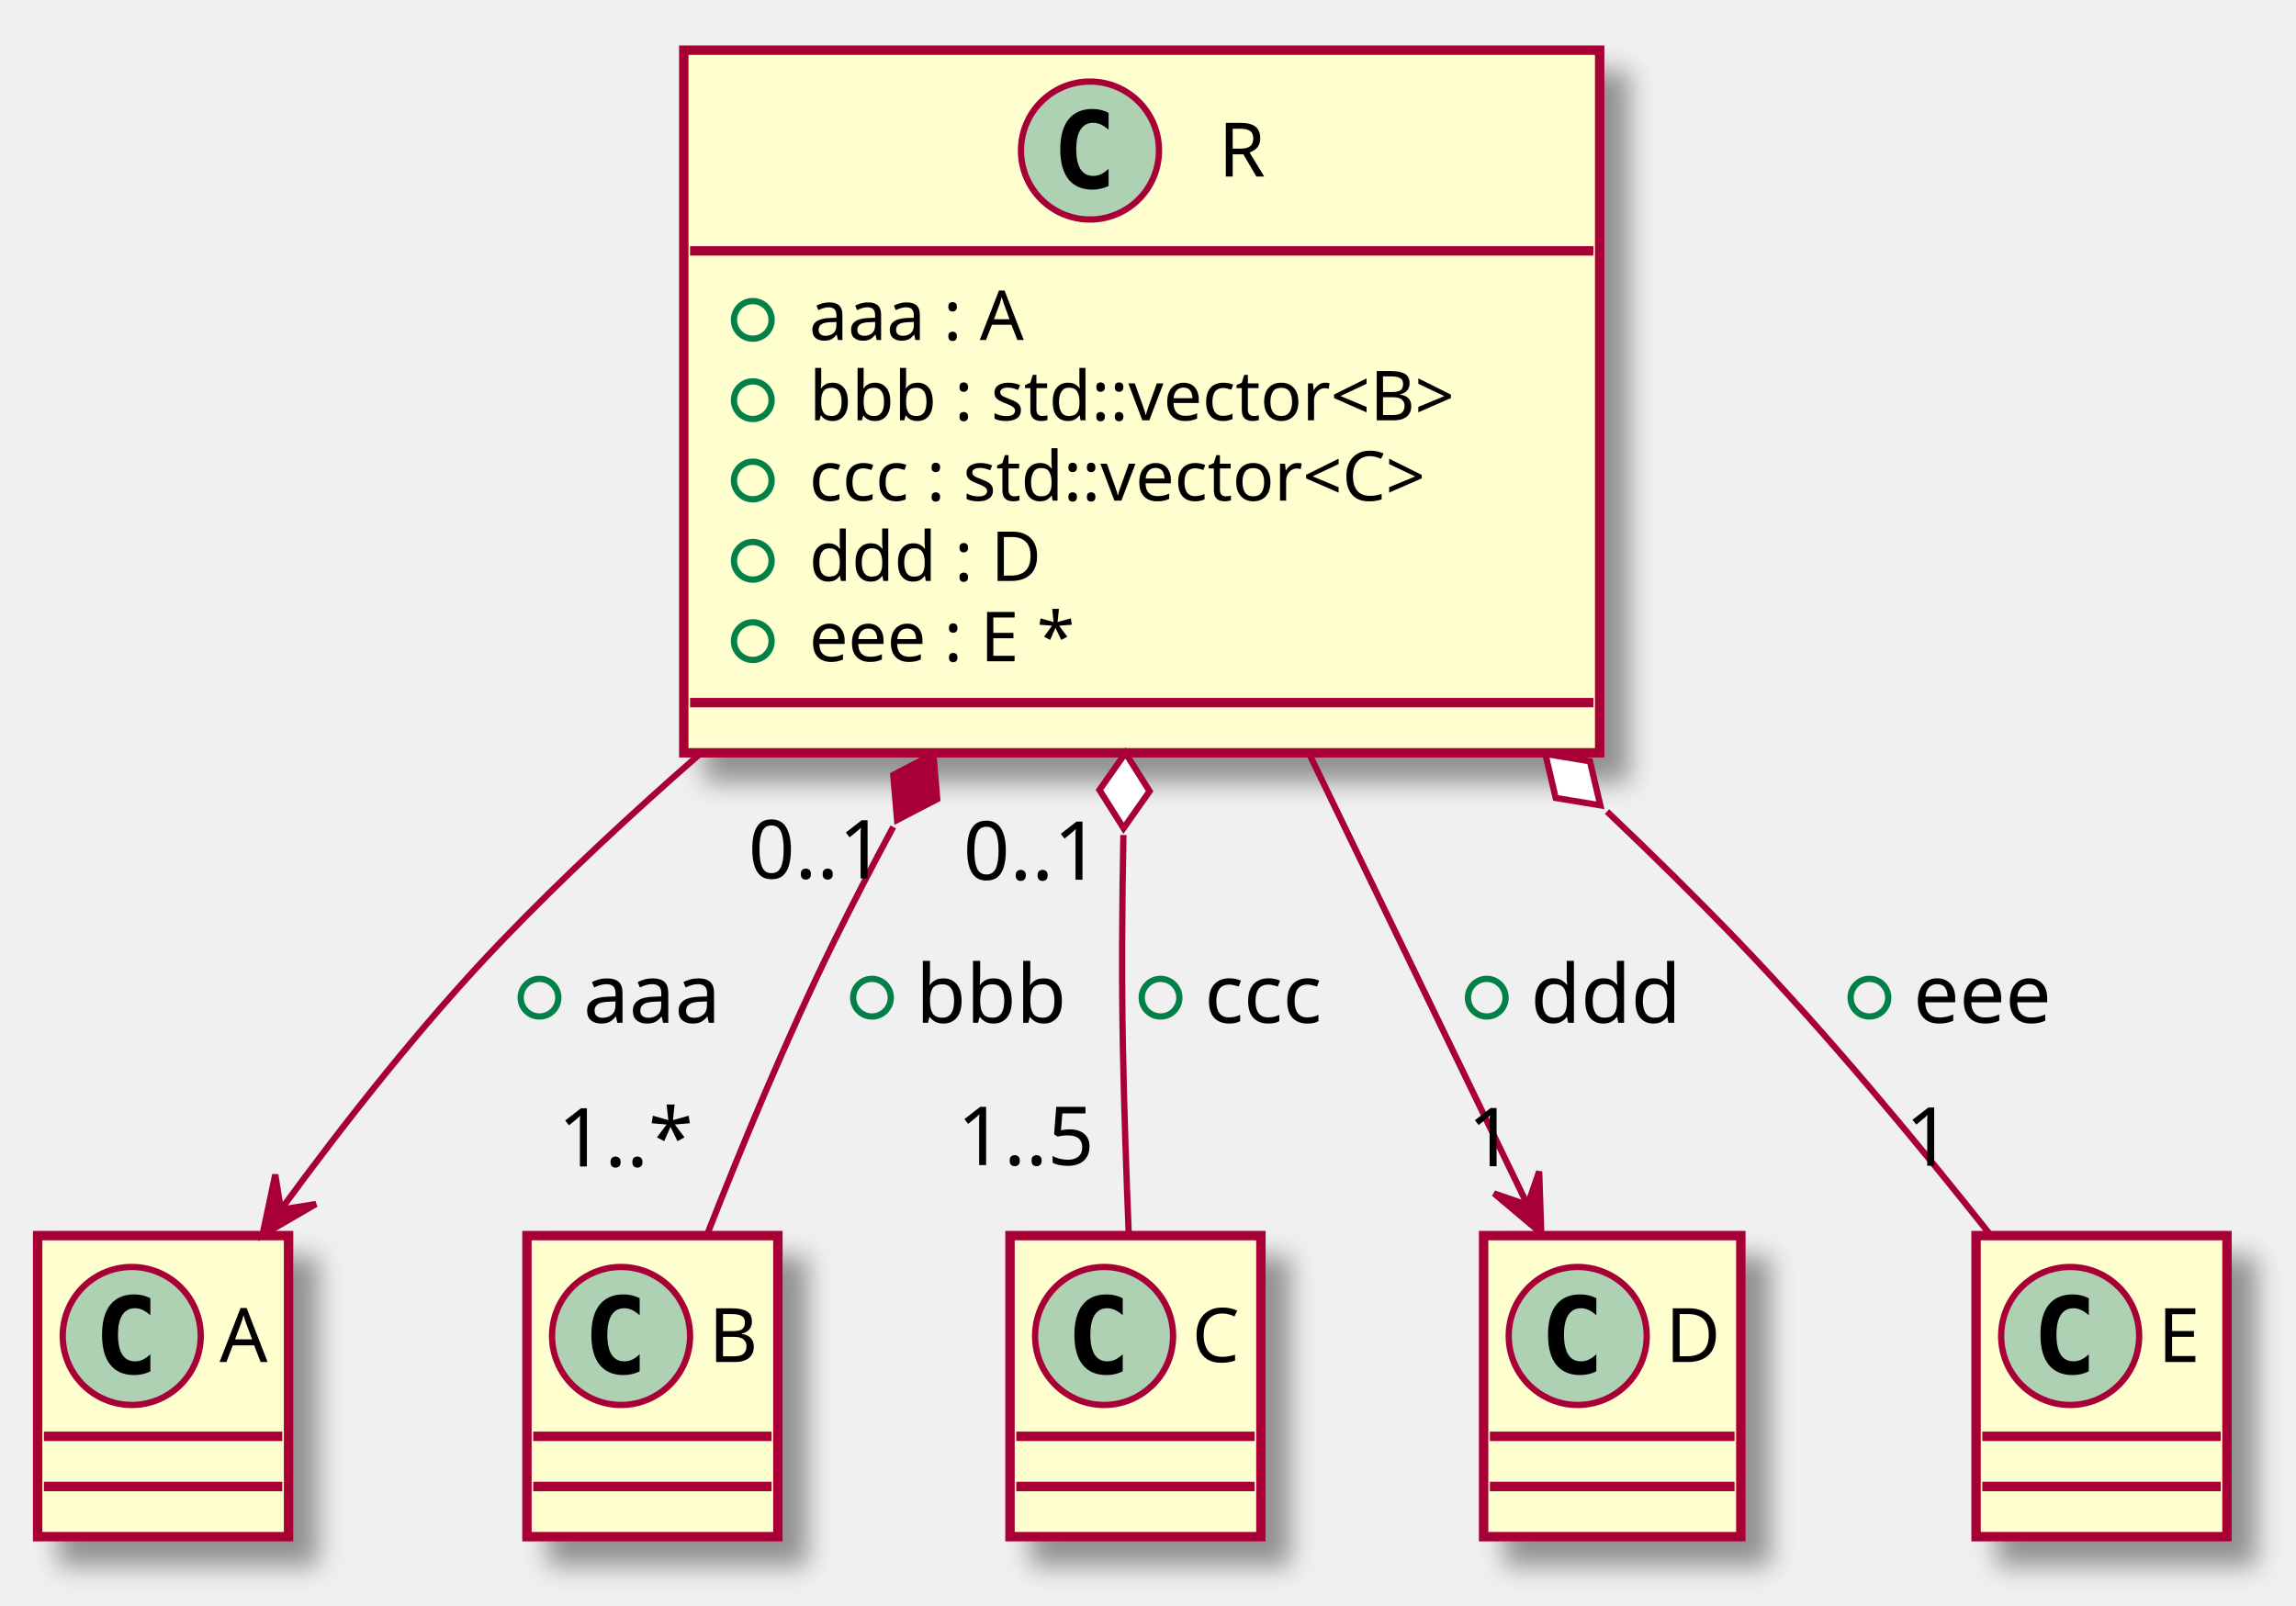
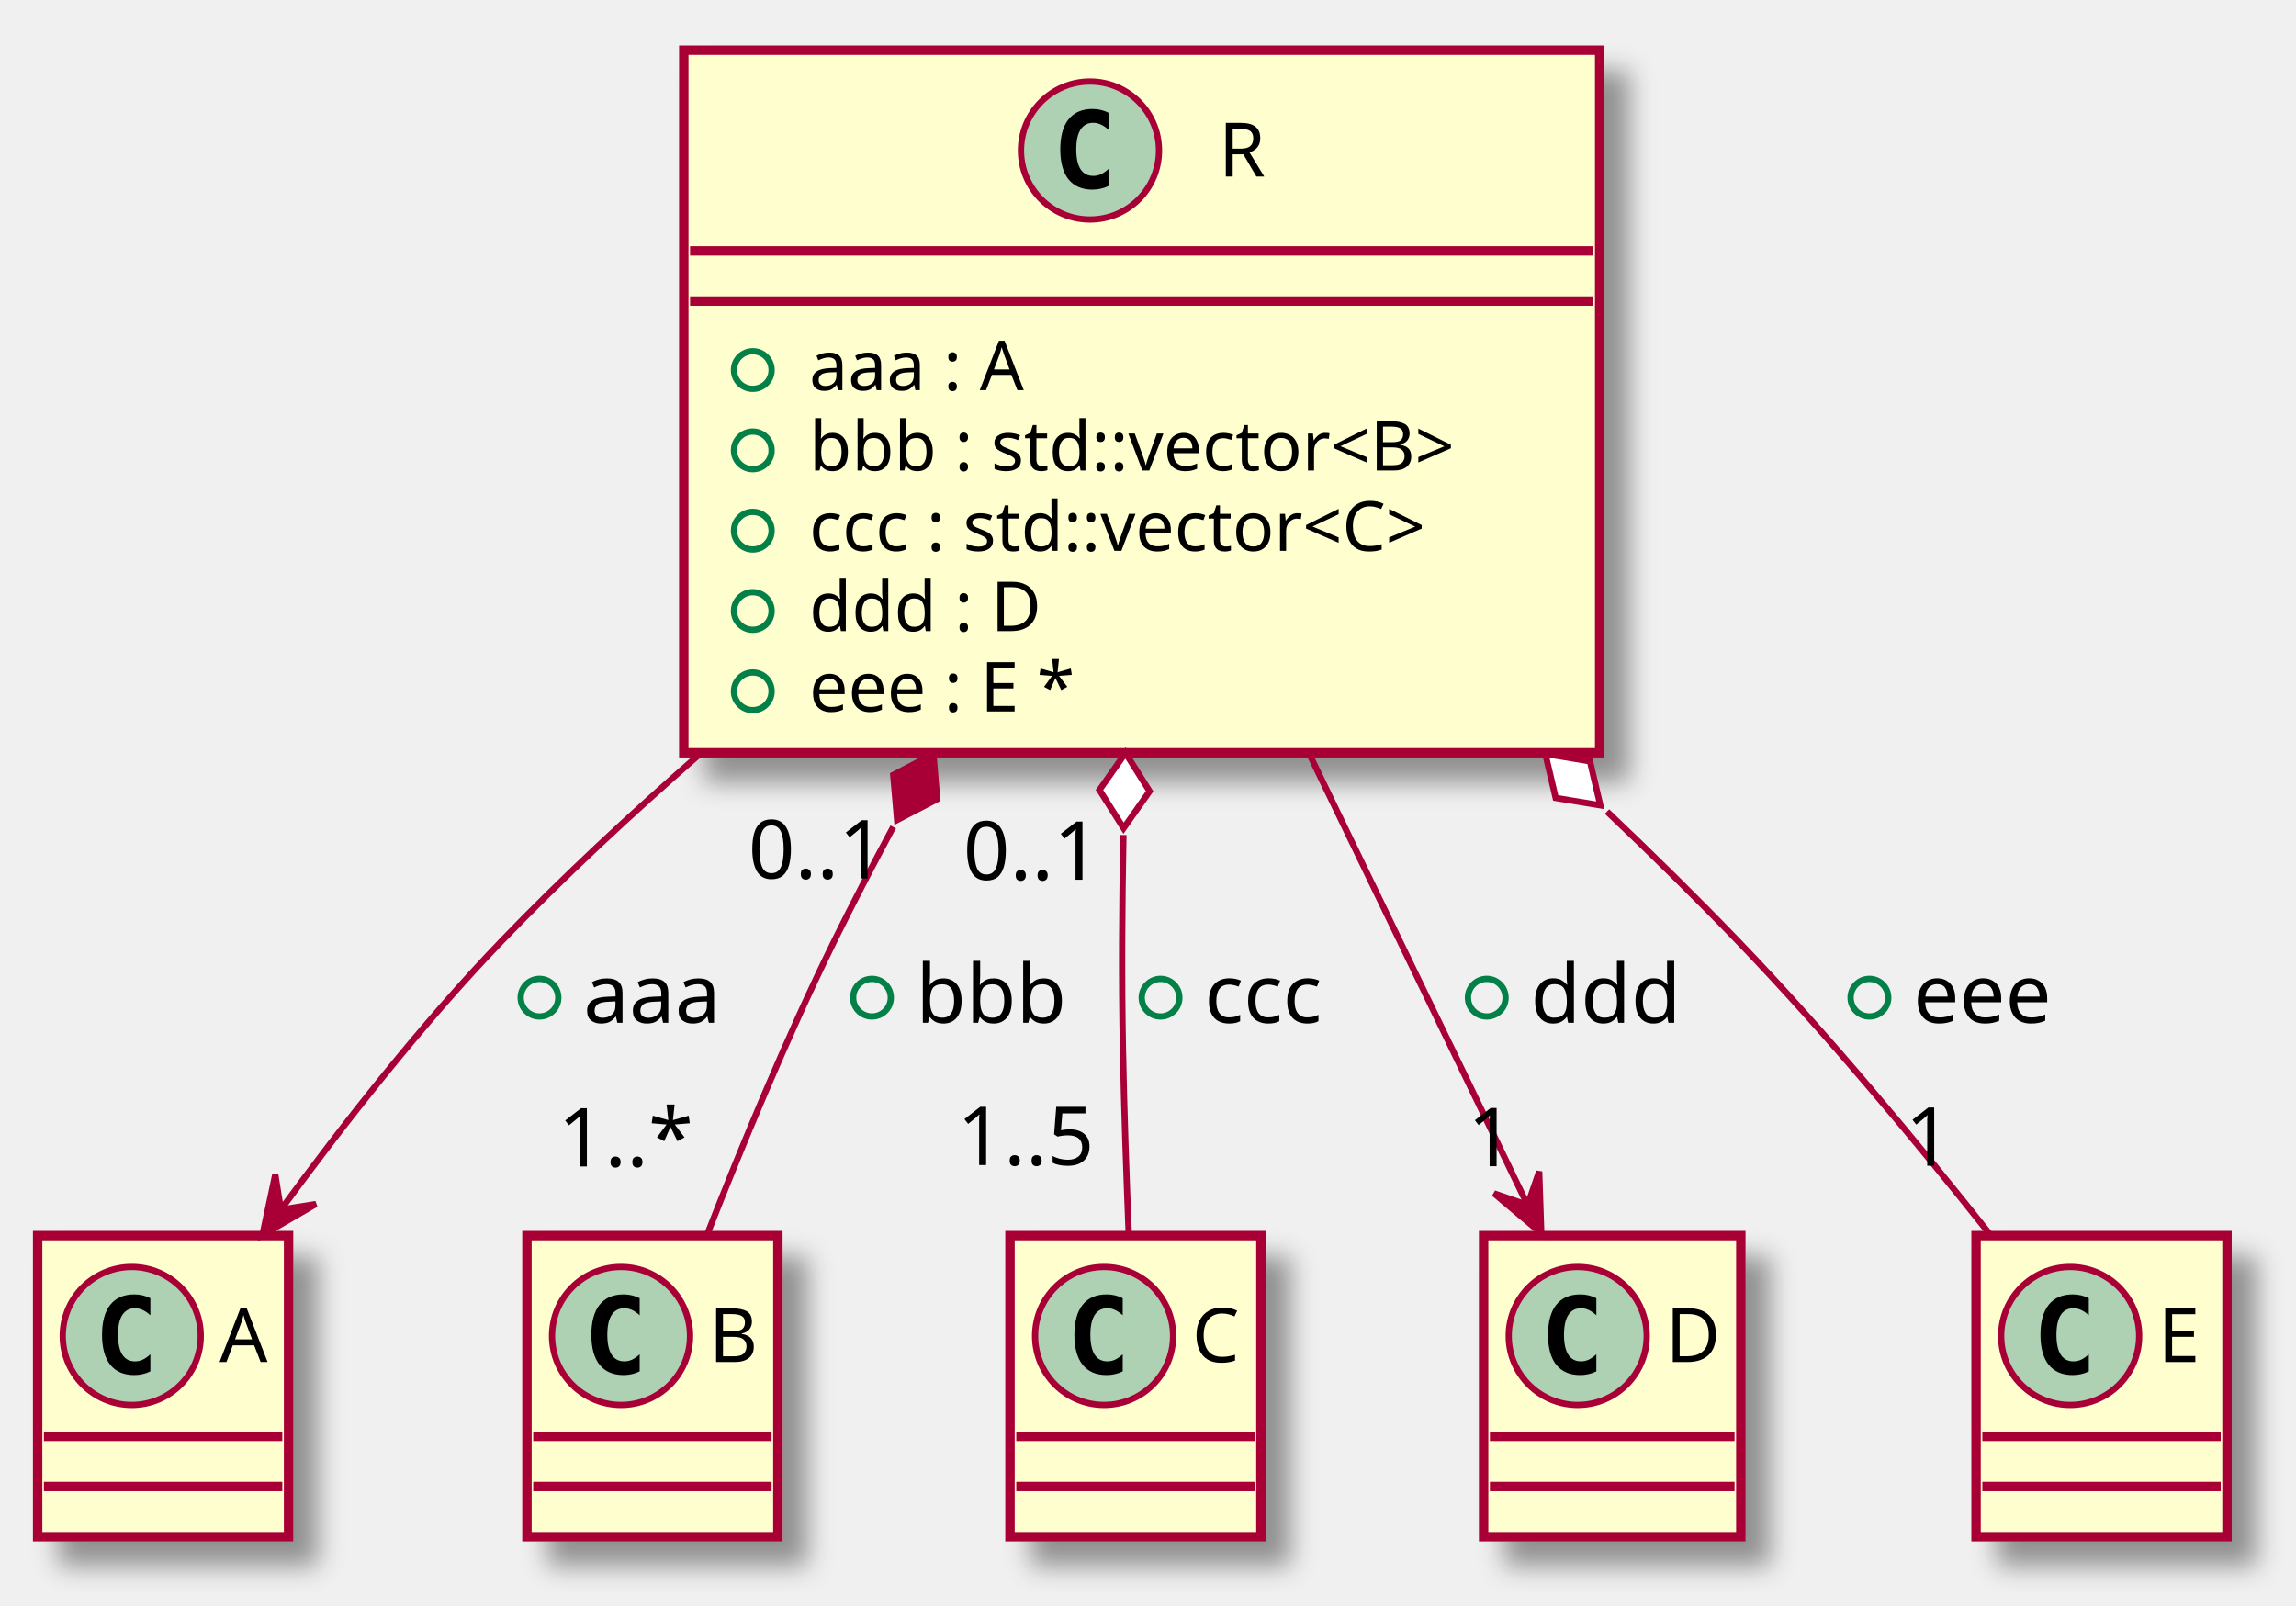
<svg xmlns="http://www.w3.org/2000/svg" xmlns:xlink="http://www.w3.org/1999/xlink" contentScriptType="application/ecmascript" contentStyleType="text/css" height="256px" preserveAspectRatio="none" style="width:366px;height:256px;" version="1.1" viewBox="0 0 366 256" width="366px" zoomAndPan="magnify">
  <defs>
-     <filter height="300%" id="fskcb4069lyd7" width="300%" x="-1" y="-1">
+     <filter height="300%" id="f1d9lcbi7k65td" width="300%" x="-1" y="-1">
      <feGaussianBlur result="blurOut" stdDeviation="2.0" />
      <feColorMatrix in="blurOut" result="blurOut2" type="matrix" values="0 0 0 0 0 0 0 0 0 0 0 0 0 0 0 0 0 0 .4 0" />
      <feOffset dx="4.0" dy="4.0" in="blurOut2" result="blurOut3" />
      <feBlend in="SourceGraphic" in2="blurOut3" mode="normal" />
    </filter>
    <style type="text/css">a:hover { text-decoration: underline; }</style>
  </defs>
  <g>
-     <a href="https://github.com/bkryza/clang-uml/blob/81c7ce71df127267f3c56571e7dd3dd3b8159f4e/tests/t00030/t00030.cc#L7" target="_top" title="A" xlink:actuate="onRequest" xlink:href="https://github.com/bkryza/clang-uml/blob/81c7ce71df127267f3c56571e7dd3dd3b8159f4e/tests/t00030/t00030.cc#L7" xlink:show="new" xlink:title="A" xlink:type="simple">
-       <rect fill="#FEFECE" filter="url(#fskcb4069lyd7)" height="48" id="C_0000064769484767514424" style="stroke: #A80036; stroke-width: 1.5;" width="40" x="6" y="197" />
+     <a href="https://github.com/bkryza/clang-uml/blob/75d1daac310c92e43d8a897cdb7db4aad61e4a3c/tests/t00030/t00030.cc#L7" target="_top" title="A" xlink:actuate="onRequest" xlink:href="https://github.com/bkryza/clang-uml/blob/75d1daac310c92e43d8a897cdb7db4aad61e4a3c/tests/t00030/t00030.cc#L7" xlink:show="new" xlink:title="A" xlink:type="simple">
+       <rect fill="#FEFECE" filter="url(#f1d9lcbi7k65td)" height="48" id="C_0000064769484767514424" style="stroke: #A80036; stroke-width: 1.5;" width="40" x="6" y="197" />
      <ellipse cx="21" cy="213" fill="#ADD1B2" rx="11" ry="11" style="stroke: #A80036; stroke-width: 1.0;" />
      <path d="M23.969,218.641 Q23.391,218.938 22.75,219.078 Q22.109,219.234 21.406,219.234 Q18.906,219.234 17.578,217.594 Q16.266,215.938 16.266,212.812 Q16.266,209.688 17.578,208.031 Q18.906,206.375 21.406,206.375 Q22.109,206.375 22.75,206.531 Q23.406,206.688 23.969,206.984 L23.969,209.703 Q23.344,209.125 22.75,208.859 Q22.156,208.578 21.531,208.578 Q20.188,208.578 19.5,209.656 Q18.812,210.719 18.812,212.812 Q18.812,214.906 19.5,215.984 Q20.188,217.047 21.531,217.047 Q22.156,217.047 22.75,216.781 Q23.344,216.5 23.969,215.922 L23.969,218.641 Z " />
      <text fill="#000000" font-family="sans-serif" font-size="12" lengthAdjust="spacingAndGlyphs" textLength="8" x="35" y="217.154">A</text>
      <line style="stroke: #A80036; stroke-width: 1.5;" x1="7" x2="45" y1="229" y2="229" />
      <line style="stroke: #A80036; stroke-width: 1.5;" x1="7" x2="45" y1="237" y2="237" />
    </a>
-     <a href="https://github.com/bkryza/clang-uml/blob/81c7ce71df127267f3c56571e7dd3dd3b8159f4e/tests/t00030/t00030.cc#L9" target="_top" title="B" xlink:actuate="onRequest" xlink:href="https://github.com/bkryza/clang-uml/blob/81c7ce71df127267f3c56571e7dd3dd3b8159f4e/tests/t00030/t00030.cc#L9" xlink:show="new" xlink:title="B" xlink:type="simple">
-       <rect fill="#FEFECE" filter="url(#fskcb4069lyd7)" height="48" id="C_0000156923198106222307" style="stroke: #A80036; stroke-width: 1.5;" width="40" x="84" y="197" />
+     <a href="https://github.com/bkryza/clang-uml/blob/75d1daac310c92e43d8a897cdb7db4aad61e4a3c/tests/t00030/t00030.cc#L9" target="_top" title="B" xlink:actuate="onRequest" xlink:href="https://github.com/bkryza/clang-uml/blob/75d1daac310c92e43d8a897cdb7db4aad61e4a3c/tests/t00030/t00030.cc#L9" xlink:show="new" xlink:title="B" xlink:type="simple">
+       <rect fill="#FEFECE" filter="url(#f1d9lcbi7k65td)" height="48" id="C_0000156923198106222307" style="stroke: #A80036; stroke-width: 1.5;" width="40" x="84" y="197" />
      <ellipse cx="99" cy="213" fill="#ADD1B2" rx="11" ry="11" style="stroke: #A80036; stroke-width: 1.0;" />
      <path d="M101.969,218.641 Q101.391,218.938 100.75,219.078 Q100.109,219.234 99.406,219.234 Q96.906,219.234 95.578,217.594 Q94.266,215.938 94.266,212.812 Q94.266,209.688 95.578,208.031 Q96.906,206.375 99.406,206.375 Q100.109,206.375 100.75,206.531 Q101.406,206.688 101.969,206.984 L101.969,209.703 Q101.344,209.125 100.75,208.859 Q100.156,208.578 99.531,208.578 Q98.188,208.578 97.5,209.656 Q96.812,210.719 96.812,212.812 Q96.812,214.906 97.5,215.984 Q98.188,217.047 99.531,217.047 Q100.156,217.047 100.75,216.781 Q101.344,216.5 101.969,215.922 L101.969,218.641 Z " />
      <text fill="#000000" font-family="sans-serif" font-size="12" lengthAdjust="spacingAndGlyphs" textLength="8" x="113" y="217.154">B</text>
      <line style="stroke: #A80036; stroke-width: 1.5;" x1="85" x2="123" y1="229" y2="229" />
      <line style="stroke: #A80036; stroke-width: 1.5;" x1="85" x2="123" y1="237" y2="237" />
    </a>
-     <a href="https://github.com/bkryza/clang-uml/blob/81c7ce71df127267f3c56571e7dd3dd3b8159f4e/tests/t00030/t00030.cc#L11" target="_top" title="C" xlink:actuate="onRequest" xlink:href="https://github.com/bkryza/clang-uml/blob/81c7ce71df127267f3c56571e7dd3dd3b8159f4e/tests/t00030/t00030.cc#L11" xlink:show="new" xlink:title="C" xlink:type="simple">
-       <rect fill="#FEFECE" filter="url(#fskcb4069lyd7)" height="48" id="C_0001651557398557662399" style="stroke: #A80036; stroke-width: 1.5;" width="40" x="161" y="197" />
+     <a href="https://github.com/bkryza/clang-uml/blob/75d1daac310c92e43d8a897cdb7db4aad61e4a3c/tests/t00030/t00030.cc#L11" target="_top" title="C" xlink:actuate="onRequest" xlink:href="https://github.com/bkryza/clang-uml/blob/75d1daac310c92e43d8a897cdb7db4aad61e4a3c/tests/t00030/t00030.cc#L11" xlink:show="new" xlink:title="C" xlink:type="simple">
+       <rect fill="#FEFECE" filter="url(#f1d9lcbi7k65td)" height="48" id="C_0001651557398557662399" style="stroke: #A80036; stroke-width: 1.5;" width="40" x="161" y="197" />
      <ellipse cx="176" cy="213" fill="#ADD1B2" rx="11" ry="11" style="stroke: #A80036; stroke-width: 1.0;" />
      <path d="M178.969,218.641 Q178.391,218.938 177.75,219.078 Q177.109,219.234 176.406,219.234 Q173.906,219.234 172.578,217.594 Q171.266,215.938 171.266,212.812 Q171.266,209.688 172.578,208.031 Q173.906,206.375 176.406,206.375 Q177.109,206.375 177.75,206.531 Q178.406,206.688 178.969,206.984 L178.969,209.703 Q178.344,209.125 177.75,208.859 Q177.156,208.578 176.531,208.578 Q175.188,208.578 174.5,209.656 Q173.812,210.719 173.812,212.812 Q173.812,214.906 174.5,215.984 Q175.188,217.047 176.531,217.047 Q177.156,217.047 177.75,216.781 Q178.344,216.5 178.969,215.922 L178.969,218.641 Z " />
      <text fill="#000000" font-family="sans-serif" font-size="12" lengthAdjust="spacingAndGlyphs" textLength="8" x="190" y="217.154">C</text>
      <line style="stroke: #A80036; stroke-width: 1.5;" x1="162" x2="200" y1="229" y2="229" />
      <line style="stroke: #A80036; stroke-width: 1.5;" x1="162" x2="200" y1="237" y2="237" />
    </a>
-     <a href="https://github.com/bkryza/clang-uml/blob/81c7ce71df127267f3c56571e7dd3dd3b8159f4e/tests/t00030/t00030.cc#L13" target="_top" title="D" xlink:actuate="onRequest" xlink:href="https://github.com/bkryza/clang-uml/blob/81c7ce71df127267f3c56571e7dd3dd3b8159f4e/tests/t00030/t00030.cc#L13" xlink:show="new" xlink:title="D" xlink:type="simple">
-       <rect fill="#FEFECE" filter="url(#fskcb4069lyd7)" height="48" id="C_0001089781072752262158" style="stroke: #A80036; stroke-width: 1.5;" width="41" x="236.5" y="197" />
+     <a href="https://github.com/bkryza/clang-uml/blob/75d1daac310c92e43d8a897cdb7db4aad61e4a3c/tests/t00030/t00030.cc#L13" target="_top" title="D" xlink:actuate="onRequest" xlink:href="https://github.com/bkryza/clang-uml/blob/75d1daac310c92e43d8a897cdb7db4aad61e4a3c/tests/t00030/t00030.cc#L13" xlink:show="new" xlink:title="D" xlink:type="simple">
+       <rect fill="#FEFECE" filter="url(#f1d9lcbi7k65td)" height="48" id="C_0001089781072752262158" style="stroke: #A80036; stroke-width: 1.5;" width="41" x="236.5" y="197" />
      <ellipse cx="251.5" cy="213" fill="#ADD1B2" rx="11" ry="11" style="stroke: #A80036; stroke-width: 1.0;" />
      <path d="M254.469,218.641 Q253.891,218.938 253.25,219.078 Q252.609,219.234 251.906,219.234 Q249.406,219.234 248.078,217.594 Q246.766,215.938 246.766,212.812 Q246.766,209.688 248.078,208.031 Q249.406,206.375 251.906,206.375 Q252.609,206.375 253.25,206.531 Q253.906,206.688 254.469,206.984 L254.469,209.703 Q253.844,209.125 253.25,208.859 Q252.656,208.578 252.031,208.578 Q250.688,208.578 250,209.656 Q249.312,210.719 249.312,212.812 Q249.312,214.906 250,215.984 Q250.688,217.047 252.031,217.047 Q252.656,217.047 253.25,216.781 Q253.844,216.5 254.469,215.922 L254.469,218.641 Z " />
      <text fill="#000000" font-family="sans-serif" font-size="12" lengthAdjust="spacingAndGlyphs" textLength="9" x="265.5" y="217.154">D</text>
      <line style="stroke: #A80036; stroke-width: 1.5;" x1="237.5" x2="276.5" y1="229" y2="229" />
      <line style="stroke: #A80036; stroke-width: 1.5;" x1="237.5" x2="276.5" y1="237" y2="237" />
    </a>
-     <a href="https://github.com/bkryza/clang-uml/blob/81c7ce71df127267f3c56571e7dd3dd3b8159f4e/tests/t00030/t00030.cc#L15" target="_top" title="E" xlink:actuate="onRequest" xlink:href="https://github.com/bkryza/clang-uml/blob/81c7ce71df127267f3c56571e7dd3dd3b8159f4e/tests/t00030/t00030.cc#L15" xlink:show="new" xlink:title="E" xlink:type="simple">
-       <rect fill="#FEFECE" filter="url(#fskcb4069lyd7)" height="48" id="C_0000425964641881054607" style="stroke: #A80036; stroke-width: 1.5;" width="40" x="315" y="197" />
+     <a href="https://github.com/bkryza/clang-uml/blob/75d1daac310c92e43d8a897cdb7db4aad61e4a3c/tests/t00030/t00030.cc#L15" target="_top" title="E" xlink:actuate="onRequest" xlink:href="https://github.com/bkryza/clang-uml/blob/75d1daac310c92e43d8a897cdb7db4aad61e4a3c/tests/t00030/t00030.cc#L15" xlink:show="new" xlink:title="E" xlink:type="simple">
+       <rect fill="#FEFECE" filter="url(#f1d9lcbi7k65td)" height="48" id="C_0000425964641881054607" style="stroke: #A80036; stroke-width: 1.5;" width="40" x="315" y="197" />
      <ellipse cx="330" cy="213" fill="#ADD1B2" rx="11" ry="11" style="stroke: #A80036; stroke-width: 1.0;" />
      <path d="M332.969,218.641 Q332.391,218.938 331.75,219.078 Q331.109,219.234 330.406,219.234 Q327.906,219.234 326.578,217.594 Q325.266,215.938 325.266,212.812 Q325.266,209.688 326.578,208.031 Q327.906,206.375 330.406,206.375 Q331.109,206.375 331.75,206.531 Q332.406,206.688 332.969,206.984 L332.969,209.703 Q332.344,209.125 331.75,208.859 Q331.156,208.578 330.531,208.578 Q329.188,208.578 328.5,209.656 Q327.812,210.719 327.812,212.812 Q327.812,214.906 328.5,215.984 Q329.188,217.047 330.531,217.047 Q331.156,217.047 331.75,216.781 Q332.344,216.5 332.969,215.922 L332.969,218.641 Z " />
      <text fill="#000000" font-family="sans-serif" font-size="12" lengthAdjust="spacingAndGlyphs" textLength="8" x="344" y="217.154">E</text>
      <line style="stroke: #A80036; stroke-width: 1.5;" x1="316" x2="354" y1="229" y2="229" />
      <line style="stroke: #A80036; stroke-width: 1.5;" x1="316" x2="354" y1="237" y2="237" />
    </a>
-     <a href="https://github.com/bkryza/clang-uml/blob/81c7ce71df127267f3c56571e7dd3dd3b8159f4e/tests/t00030/t00030.cc#L17" target="_top" title="R" xlink:actuate="onRequest" xlink:href="https://github.com/bkryza/clang-uml/blob/81c7ce71df127267f3c56571e7dd3dd3b8159f4e/tests/t00030/t00030.cc#L17" xlink:show="new" xlink:title="R" xlink:type="simple">
-       <rect fill="#FEFECE" filter="url(#fskcb4069lyd7)" height="112.023" id="C_0000263468735940481091" style="stroke: #A80036; stroke-width: 1.5;" width="146" x="109" y="8" />
+     <a href="https://github.com/bkryza/clang-uml/blob/75d1daac310c92e43d8a897cdb7db4aad61e4a3c/tests/t00030/t00030.cc#L17" target="_top" title="R" xlink:actuate="onRequest" xlink:href="https://github.com/bkryza/clang-uml/blob/75d1daac310c92e43d8a897cdb7db4aad61e4a3c/tests/t00030/t00030.cc#L17" xlink:show="new" xlink:title="R" xlink:type="simple">
+       <rect fill="#FEFECE" filter="url(#f1d9lcbi7k65td)" height="112.023" id="C_0000263468735940481091" style="stroke: #A80036; stroke-width: 1.5;" width="146" x="109" y="8" />
      <ellipse cx="173.75" cy="24" fill="#ADD1B2" rx="11" ry="11" style="stroke: #A80036; stroke-width: 1.0;" />
      <path d="M176.719,29.641 Q176.141,29.938 175.5,30.078 Q174.859,30.234 174.156,30.234 Q171.656,30.234 170.328,28.594 Q169.016,26.938 169.016,23.812 Q169.016,20.688 170.328,19.031 Q171.656,17.375 174.156,17.375 Q174.859,17.375 175.5,17.531 Q176.156,17.688 176.719,17.984 L176.719,20.703 Q176.094,20.125 175.5,19.859 Q174.906,19.578 174.281,19.578 Q172.938,19.578 172.25,20.656 Q171.562,21.719 171.562,23.812 Q171.562,25.906 172.25,26.984 Q172.938,28.047 174.281,28.047 Q174.906,28.047 175.5,27.781 Q176.094,27.5 176.719,26.922 L176.719,29.641 Z " />
      <text fill="#000000" font-family="sans-serif" font-size="12" lengthAdjust="spacingAndGlyphs" textLength="8" x="194.25" y="28.154">R</text>
      <line style="stroke: #A80036; stroke-width: 1.5;" x1="110" x2="254" y1="40" y2="40" />
+       <line style="stroke: #A80036; stroke-width: 1.5;" x1="110" x2="254" y1="48" y2="48" />
    </a>
-     <a href="https://github.com/bkryza/clang-uml/blob/81c7ce71df127267f3c56571e7dd3dd3b8159f4e/tests/t00030/t00030.cc#L19" target="_top" title="aaa" xlink:actuate="onRequest" xlink:href="https://github.com/bkryza/clang-uml/blob/81c7ce71df127267f3c56571e7dd3dd3b8159f4e/tests/t00030/t00030.cc#L19" xlink:show="new" xlink:title="aaa" xlink:type="simple">
-       <rect fill="#FEFECE" height="10" style="stroke: none; stroke-width: 1.0;" width="20" x="115" y="46" />
-       <ellipse cx="120" cy="51" fill="none" rx="3" ry="3" style="stroke: #038048; stroke-width: 1.0;" />
+     <a href="https://github.com/bkryza/clang-uml/blob/75d1daac310c92e43d8a897cdb7db4aad61e4a3c/tests/t00030/t00030.cc#L19" target="_top" title="aaa" xlink:actuate="onRequest" xlink:href="https://github.com/bkryza/clang-uml/blob/75d1daac310c92e43d8a897cdb7db4aad61e4a3c/tests/t00030/t00030.cc#L19" xlink:show="new" xlink:title="aaa" xlink:type="simple">
+       <rect fill="#FEFECE" height="10" style="stroke: none; stroke-width: 1.0;" width="20" x="115" y="54" />
+       <ellipse cx="120" cy="59" fill="none" rx="3" ry="3" style="stroke: #038048; stroke-width: 1.0;" />
    </a>
-     <a href="https://github.com/bkryza/clang-uml/blob/81c7ce71df127267f3c56571e7dd3dd3b8159f4e/tests/t00030/t00030.cc#L19" target="_top" title="aaa" xlink:actuate="onRequest" xlink:href="https://github.com/bkryza/clang-uml/blob/81c7ce71df127267f3c56571e7dd3dd3b8159f4e/tests/t00030/t00030.cc#L19" xlink:show="new" xlink:title="aaa" xlink:type="simple">
-       <text fill="#000000" font-family="sans-serif" font-size="11" lengthAdjust="spacingAndGlyphs" textLength="40" x="129" y="54.21">aaa : A</text>
+     <a href="https://github.com/bkryza/clang-uml/blob/75d1daac310c92e43d8a897cdb7db4aad61e4a3c/tests/t00030/t00030.cc#L19" target="_top" title="aaa" xlink:actuate="onRequest" xlink:href="https://github.com/bkryza/clang-uml/blob/75d1daac310c92e43d8a897cdb7db4aad61e4a3c/tests/t00030/t00030.cc#L19" xlink:show="new" xlink:title="aaa" xlink:type="simple">
+       <text fill="#000000" font-family="sans-serif" font-size="11" lengthAdjust="spacingAndGlyphs" textLength="40" x="129" y="62.21">aaa : A</text>
    </a>
-     <a href="https://github.com/bkryza/clang-uml/blob/81c7ce71df127267f3c56571e7dd3dd3b8159f4e/tests/t00030/t00030.cc#L22" target="_top" title="bbb" xlink:actuate="onRequest" xlink:href="https://github.com/bkryza/clang-uml/blob/81c7ce71df127267f3c56571e7dd3dd3b8159f4e/tests/t00030/t00030.cc#L22" xlink:show="new" xlink:title="bbb" xlink:type="simple">
-       <rect fill="#FEFECE" height="10" style="stroke: none; stroke-width: 1.0;" width="20" x="115" y="58.805" />
-       <ellipse cx="120" cy="63.805" fill="none" rx="3" ry="3" style="stroke: #038048; stroke-width: 1.0;" />
+     <a href="https://github.com/bkryza/clang-uml/blob/75d1daac310c92e43d8a897cdb7db4aad61e4a3c/tests/t00030/t00030.cc#L22" target="_top" title="bbb" xlink:actuate="onRequest" xlink:href="https://github.com/bkryza/clang-uml/blob/75d1daac310c92e43d8a897cdb7db4aad61e4a3c/tests/t00030/t00030.cc#L22" xlink:show="new" xlink:title="bbb" xlink:type="simple">
+       <rect fill="#FEFECE" height="10" style="stroke: none; stroke-width: 1.0;" width="20" x="115" y="66.805" />
+       <ellipse cx="120" cy="71.805" fill="none" rx="3" ry="3" style="stroke: #038048; stroke-width: 1.0;" />
    </a>
-     <a href="https://github.com/bkryza/clang-uml/blob/81c7ce71df127267f3c56571e7dd3dd3b8159f4e/tests/t00030/t00030.cc#L22" target="_top" title="bbb" xlink:actuate="onRequest" xlink:href="https://github.com/bkryza/clang-uml/blob/81c7ce71df127267f3c56571e7dd3dd3b8159f4e/tests/t00030/t00030.cc#L22" xlink:show="new" xlink:title="bbb" xlink:type="simple">
-       <text fill="#000000" font-family="sans-serif" font-size="11" lengthAdjust="spacingAndGlyphs" textLength="120" x="129" y="67.015">bbb : std::vector&lt;B&gt;</text>
+     <a href="https://github.com/bkryza/clang-uml/blob/75d1daac310c92e43d8a897cdb7db4aad61e4a3c/tests/t00030/t00030.cc#L22" target="_top" title="bbb" xlink:actuate="onRequest" xlink:href="https://github.com/bkryza/clang-uml/blob/75d1daac310c92e43d8a897cdb7db4aad61e4a3c/tests/t00030/t00030.cc#L22" xlink:show="new" xlink:title="bbb" xlink:type="simple">
+       <text fill="#000000" font-family="sans-serif" font-size="11" lengthAdjust="spacingAndGlyphs" textLength="120" x="129" y="75.015">bbb : std::vector&lt;B&gt;</text>
    </a>
-     <a href="https://github.com/bkryza/clang-uml/blob/81c7ce71df127267f3c56571e7dd3dd3b8159f4e/tests/t00030/t00030.cc#L25" target="_top" title="ccc" xlink:actuate="onRequest" xlink:href="https://github.com/bkryza/clang-uml/blob/81c7ce71df127267f3c56571e7dd3dd3b8159f4e/tests/t00030/t00030.cc#L25" xlink:show="new" xlink:title="ccc" xlink:type="simple">
-       <rect fill="#FEFECE" height="10" style="stroke: none; stroke-width: 1.0;" width="20" x="115" y="71.609" />
-       <ellipse cx="120" cy="76.609" fill="none" rx="3" ry="3" style="stroke: #038048; stroke-width: 1.0;" />
+     <a href="https://github.com/bkryza/clang-uml/blob/75d1daac310c92e43d8a897cdb7db4aad61e4a3c/tests/t00030/t00030.cc#L25" target="_top" title="ccc" xlink:actuate="onRequest" xlink:href="https://github.com/bkryza/clang-uml/blob/75d1daac310c92e43d8a897cdb7db4aad61e4a3c/tests/t00030/t00030.cc#L25" xlink:show="new" xlink:title="ccc" xlink:type="simple">
+       <rect fill="#FEFECE" height="10" style="stroke: none; stroke-width: 1.0;" width="20" x="115" y="79.609" />
+       <ellipse cx="120" cy="84.609" fill="none" rx="3" ry="3" style="stroke: #038048; stroke-width: 1.0;" />
    </a>
-     <a href="https://github.com/bkryza/clang-uml/blob/81c7ce71df127267f3c56571e7dd3dd3b8159f4e/tests/t00030/t00030.cc#L25" target="_top" title="ccc" xlink:actuate="onRequest" xlink:href="https://github.com/bkryza/clang-uml/blob/81c7ce71df127267f3c56571e7dd3dd3b8159f4e/tests/t00030/t00030.cc#L25" xlink:show="new" xlink:title="ccc" xlink:type="simple">
-       <text fill="#000000" font-family="sans-serif" font-size="11" lengthAdjust="spacingAndGlyphs" textLength="117" x="129" y="79.82">ccc : std::vector&lt;C&gt;</text>
+     <a href="https://github.com/bkryza/clang-uml/blob/75d1daac310c92e43d8a897cdb7db4aad61e4a3c/tests/t00030/t00030.cc#L25" target="_top" title="ccc" xlink:actuate="onRequest" xlink:href="https://github.com/bkryza/clang-uml/blob/75d1daac310c92e43d8a897cdb7db4aad61e4a3c/tests/t00030/t00030.cc#L25" xlink:show="new" xlink:title="ccc" xlink:type="simple">
+       <text fill="#000000" font-family="sans-serif" font-size="11" lengthAdjust="spacingAndGlyphs" textLength="117" x="129" y="87.82">ccc : std::vector&lt;C&gt;</text>
    </a>
-     <a href="https://github.com/bkryza/clang-uml/blob/81c7ce71df127267f3c56571e7dd3dd3b8159f4e/tests/t00030/t00030.cc#L28" target="_top" title="ddd" xlink:actuate="onRequest" xlink:href="https://github.com/bkryza/clang-uml/blob/81c7ce71df127267f3c56571e7dd3dd3b8159f4e/tests/t00030/t00030.cc#L28" xlink:show="new" xlink:title="ddd" xlink:type="simple">
-       <rect fill="#FEFECE" height="10" style="stroke: none; stroke-width: 1.0;" width="20" x="115" y="84.414" />
-       <ellipse cx="120" cy="89.414" fill="none" rx="3" ry="3" style="stroke: #038048; stroke-width: 1.0;" />
+     <a href="https://github.com/bkryza/clang-uml/blob/75d1daac310c92e43d8a897cdb7db4aad61e4a3c/tests/t00030/t00030.cc#L28" target="_top" title="ddd" xlink:actuate="onRequest" xlink:href="https://github.com/bkryza/clang-uml/blob/75d1daac310c92e43d8a897cdb7db4aad61e4a3c/tests/t00030/t00030.cc#L28" xlink:show="new" xlink:title="ddd" xlink:type="simple">
+       <rect fill="#FEFECE" height="10" style="stroke: none; stroke-width: 1.0;" width="20" x="115" y="92.414" />
+       <ellipse cx="120" cy="97.414" fill="none" rx="3" ry="3" style="stroke: #038048; stroke-width: 1.0;" />
    </a>
-     <a href="https://github.com/bkryza/clang-uml/blob/81c7ce71df127267f3c56571e7dd3dd3b8159f4e/tests/t00030/t00030.cc#L28" target="_top" title="ddd" xlink:actuate="onRequest" xlink:href="https://github.com/bkryza/clang-uml/blob/81c7ce71df127267f3c56571e7dd3dd3b8159f4e/tests/t00030/t00030.cc#L28" xlink:show="new" xlink:title="ddd" xlink:type="simple">
-       <text fill="#000000" font-family="sans-serif" font-size="11" lengthAdjust="spacingAndGlyphs" textLength="41" x="129" y="92.624">ddd : D</text>
+     <a href="https://github.com/bkryza/clang-uml/blob/75d1daac310c92e43d8a897cdb7db4aad61e4a3c/tests/t00030/t00030.cc#L28" target="_top" title="ddd" xlink:actuate="onRequest" xlink:href="https://github.com/bkryza/clang-uml/blob/75d1daac310c92e43d8a897cdb7db4aad61e4a3c/tests/t00030/t00030.cc#L28" xlink:show="new" xlink:title="ddd" xlink:type="simple">
+       <text fill="#000000" font-family="sans-serif" font-size="11" lengthAdjust="spacingAndGlyphs" textLength="41" x="129" y="100.624">ddd : D</text>
    </a>
-     <a href="https://github.com/bkryza/clang-uml/blob/81c7ce71df127267f3c56571e7dd3dd3b8159f4e/tests/t00030/t00030.cc#L31" target="_top" title="eee" xlink:actuate="onRequest" xlink:href="https://github.com/bkryza/clang-uml/blob/81c7ce71df127267f3c56571e7dd3dd3b8159f4e/tests/t00030/t00030.cc#L31" xlink:show="new" xlink:title="eee" xlink:type="simple">
-       <rect fill="#FEFECE" height="10" style="stroke: none; stroke-width: 1.0;" width="20" x="115" y="97.219" />
-       <ellipse cx="120" cy="102.219" fill="none" rx="3" ry="3" style="stroke: #038048; stroke-width: 1.0;" />
+     <a href="https://github.com/bkryza/clang-uml/blob/75d1daac310c92e43d8a897cdb7db4aad61e4a3c/tests/t00030/t00030.cc#L31" target="_top" title="eee" xlink:actuate="onRequest" xlink:href="https://github.com/bkryza/clang-uml/blob/75d1daac310c92e43d8a897cdb7db4aad61e4a3c/tests/t00030/t00030.cc#L31" xlink:show="new" xlink:title="eee" xlink:type="simple">
+       <rect fill="#FEFECE" height="10" style="stroke: none; stroke-width: 1.0;" width="20" x="115" y="105.219" />
+       <ellipse cx="120" cy="110.219" fill="none" rx="3" ry="3" style="stroke: #038048; stroke-width: 1.0;" />
    </a>
-     <a href="https://github.com/bkryza/clang-uml/blob/81c7ce71df127267f3c56571e7dd3dd3b8159f4e/tests/t00030/t00030.cc#L31" target="_top" title="eee" xlink:actuate="onRequest" xlink:href="https://github.com/bkryza/clang-uml/blob/81c7ce71df127267f3c56571e7dd3dd3b8159f4e/tests/t00030/t00030.cc#L31" xlink:show="new" xlink:title="eee" xlink:type="simple">
-       <text fill="#000000" font-family="sans-serif" font-size="11" lengthAdjust="spacingAndGlyphs" textLength="50" x="129" y="105.429">eee : E *</text>
+     <a href="https://github.com/bkryza/clang-uml/blob/75d1daac310c92e43d8a897cdb7db4aad61e4a3c/tests/t00030/t00030.cc#L31" target="_top" title="eee" xlink:actuate="onRequest" xlink:href="https://github.com/bkryza/clang-uml/blob/75d1daac310c92e43d8a897cdb7db4aad61e4a3c/tests/t00030/t00030.cc#L31" xlink:show="new" xlink:title="eee" xlink:type="simple">
+       <text fill="#000000" font-family="sans-serif" font-size="11" lengthAdjust="spacingAndGlyphs" textLength="50" x="129" y="113.429">eee : E *</text>
    </a>
-     <line style="stroke: #A80036; stroke-width: 1.5;" x1="110" x2="254" y1="112.023" y2="112.023" />
    <path d="M111.59,120.19 C100.65,129.74 89.75,139.87 80,150 C67.26,163.23 54.64,179.38 44.8,192.83 " fill="none" id="C_0000263468735940481091-&gt;C_0000064769484767514424" style="stroke: #A80036; stroke-width: 1.0;" />
    <polygon fill="#A80036" points="41.84,196.91,50.359,191.968,44.773,192.861,43.88,187.275,41.84,196.91" style="stroke: #A80036; stroke-width: 1.0;" />
    <ellipse cx="86" cy="159.066" fill="none" rx="3" ry="3" style="stroke: #038048; stroke-width: 1.0;" />
    <text fill="#000000" font-family="sans-serif" font-size="13" lengthAdjust="spacingAndGlyphs" textLength="24" x="93" y="163.067">aaa</text>
    <path d="M142.39,131.84 C139.12,137.93 135.94,144.04 133,150 C125.44,165.34 118.08,183.15 112.67,196.97 " fill="none" id="C_0000263468735940481091&lt;-C_0000156923198106222307" style="stroke: #A80036; stroke-width: 1.0;" />
    <polygon fill="#A80036" points="148.79,120.22,142.393,123.549,143.006,130.734,149.403,127.405,148.79,120.22" style="stroke: #A80036; stroke-width: 1.0;" />
    <ellipse cx="139" cy="159.066" fill="none" rx="3" ry="3" style="stroke: #038048; stroke-width: 1.0;" />
    <text fill="#000000" font-family="sans-serif" font-size="13" lengthAdjust="spacingAndGlyphs" textLength="24" x="146" y="163.067">bbb</text>
    <text fill="#000000" font-family="sans-serif" font-size="13" lengthAdjust="spacingAndGlyphs" textLength="24" x="119.28" y="140.059">0..1</text>
    <text fill="#000000" font-family="sans-serif" font-size="13" lengthAdjust="spacingAndGlyphs" textLength="23" x="88.945" y="185.974">1..*</text>
    <path d="M179.08,133.13 C178.86,144.44 178.79,156.05 179,167 C179.18,176.76 179.56,187.52 179.93,196.79 " fill="none" id="C_0000263468735940481091&lt;-C_0001651557398557662399" style="stroke: #A80036; stroke-width: 1.0;" />
    <polygon fill="#FFFFFF" points="179.41,120.05,175.26,125.947,179.107,132.046,183.257,126.149,179.41,120.05" style="stroke: #A80036; stroke-width: 1.0;" />
    <ellipse cx="185" cy="159.066" fill="none" rx="3" ry="3" style="stroke: #038048; stroke-width: 1.0;" />
    <text fill="#000000" font-family="sans-serif" font-size="13" lengthAdjust="spacingAndGlyphs" textLength="21" x="192" y="163.067">ccc</text>
    <text fill="#000000" font-family="sans-serif" font-size="13" lengthAdjust="spacingAndGlyphs" textLength="24" x="153.541" y="140.266">0..1</text>
    <text fill="#000000" font-family="sans-serif" font-size="13" lengthAdjust="spacingAndGlyphs" textLength="24" x="152.581" y="185.748">1..5</text>
    <path d="M208.65,120.08 C220.43,144.41 233.76,171.96 243.43,191.97 " fill="none" id="C_0000263468735940481091-&gt;C_0001089781072752262158" style="stroke: #A80036; stroke-width: 1.0;" />
    <polygon fill="#A80036" points="245.69,196.62,245.356,186.777,243.506,192.123,238.16,190.272,245.69,196.62" style="stroke: #A80036; stroke-width: 1.0;" />
    <ellipse cx="237" cy="159.066" fill="none" rx="3" ry="3" style="stroke: #038048; stroke-width: 1.0;" />
    <text fill="#000000" font-family="sans-serif" font-size="13" lengthAdjust="spacingAndGlyphs" textLength="24" x="244" y="163.067">ddd</text>
    <text fill="#000000" font-family="sans-serif" font-size="13" lengthAdjust="spacingAndGlyphs" textLength="8" x="233.958" y="185.932">1</text>
    <path d="M256.17,129.39 C263.35,136.2 270.4,143.15 277,150 C291.34,164.89 306.19,182.88 317.28,196.88 " fill="none" id="C_0000263468735940481091&lt;-C_0000425964641881054607" style="stroke: #A80036; stroke-width: 1.0;" />
    <polygon fill="#FFFFFF" points="246.34,120.2,247.989,127.22,255.104,128.397,253.454,121.377,246.34,120.2" style="stroke: #A80036; stroke-width: 1.0;" />
    <ellipse cx="298" cy="159.066" fill="none" rx="3" ry="3" style="stroke: #038048; stroke-width: 1.0;" />
    <text fill="#000000" font-family="sans-serif" font-size="13" lengthAdjust="spacingAndGlyphs" textLength="24" x="305" y="163.067">eee</text>
    <text fill="#000000" font-family="sans-serif" font-size="13" lengthAdjust="spacingAndGlyphs" textLength="8" x="303.714" y="185.861">1</text>
  </g>
</svg>
